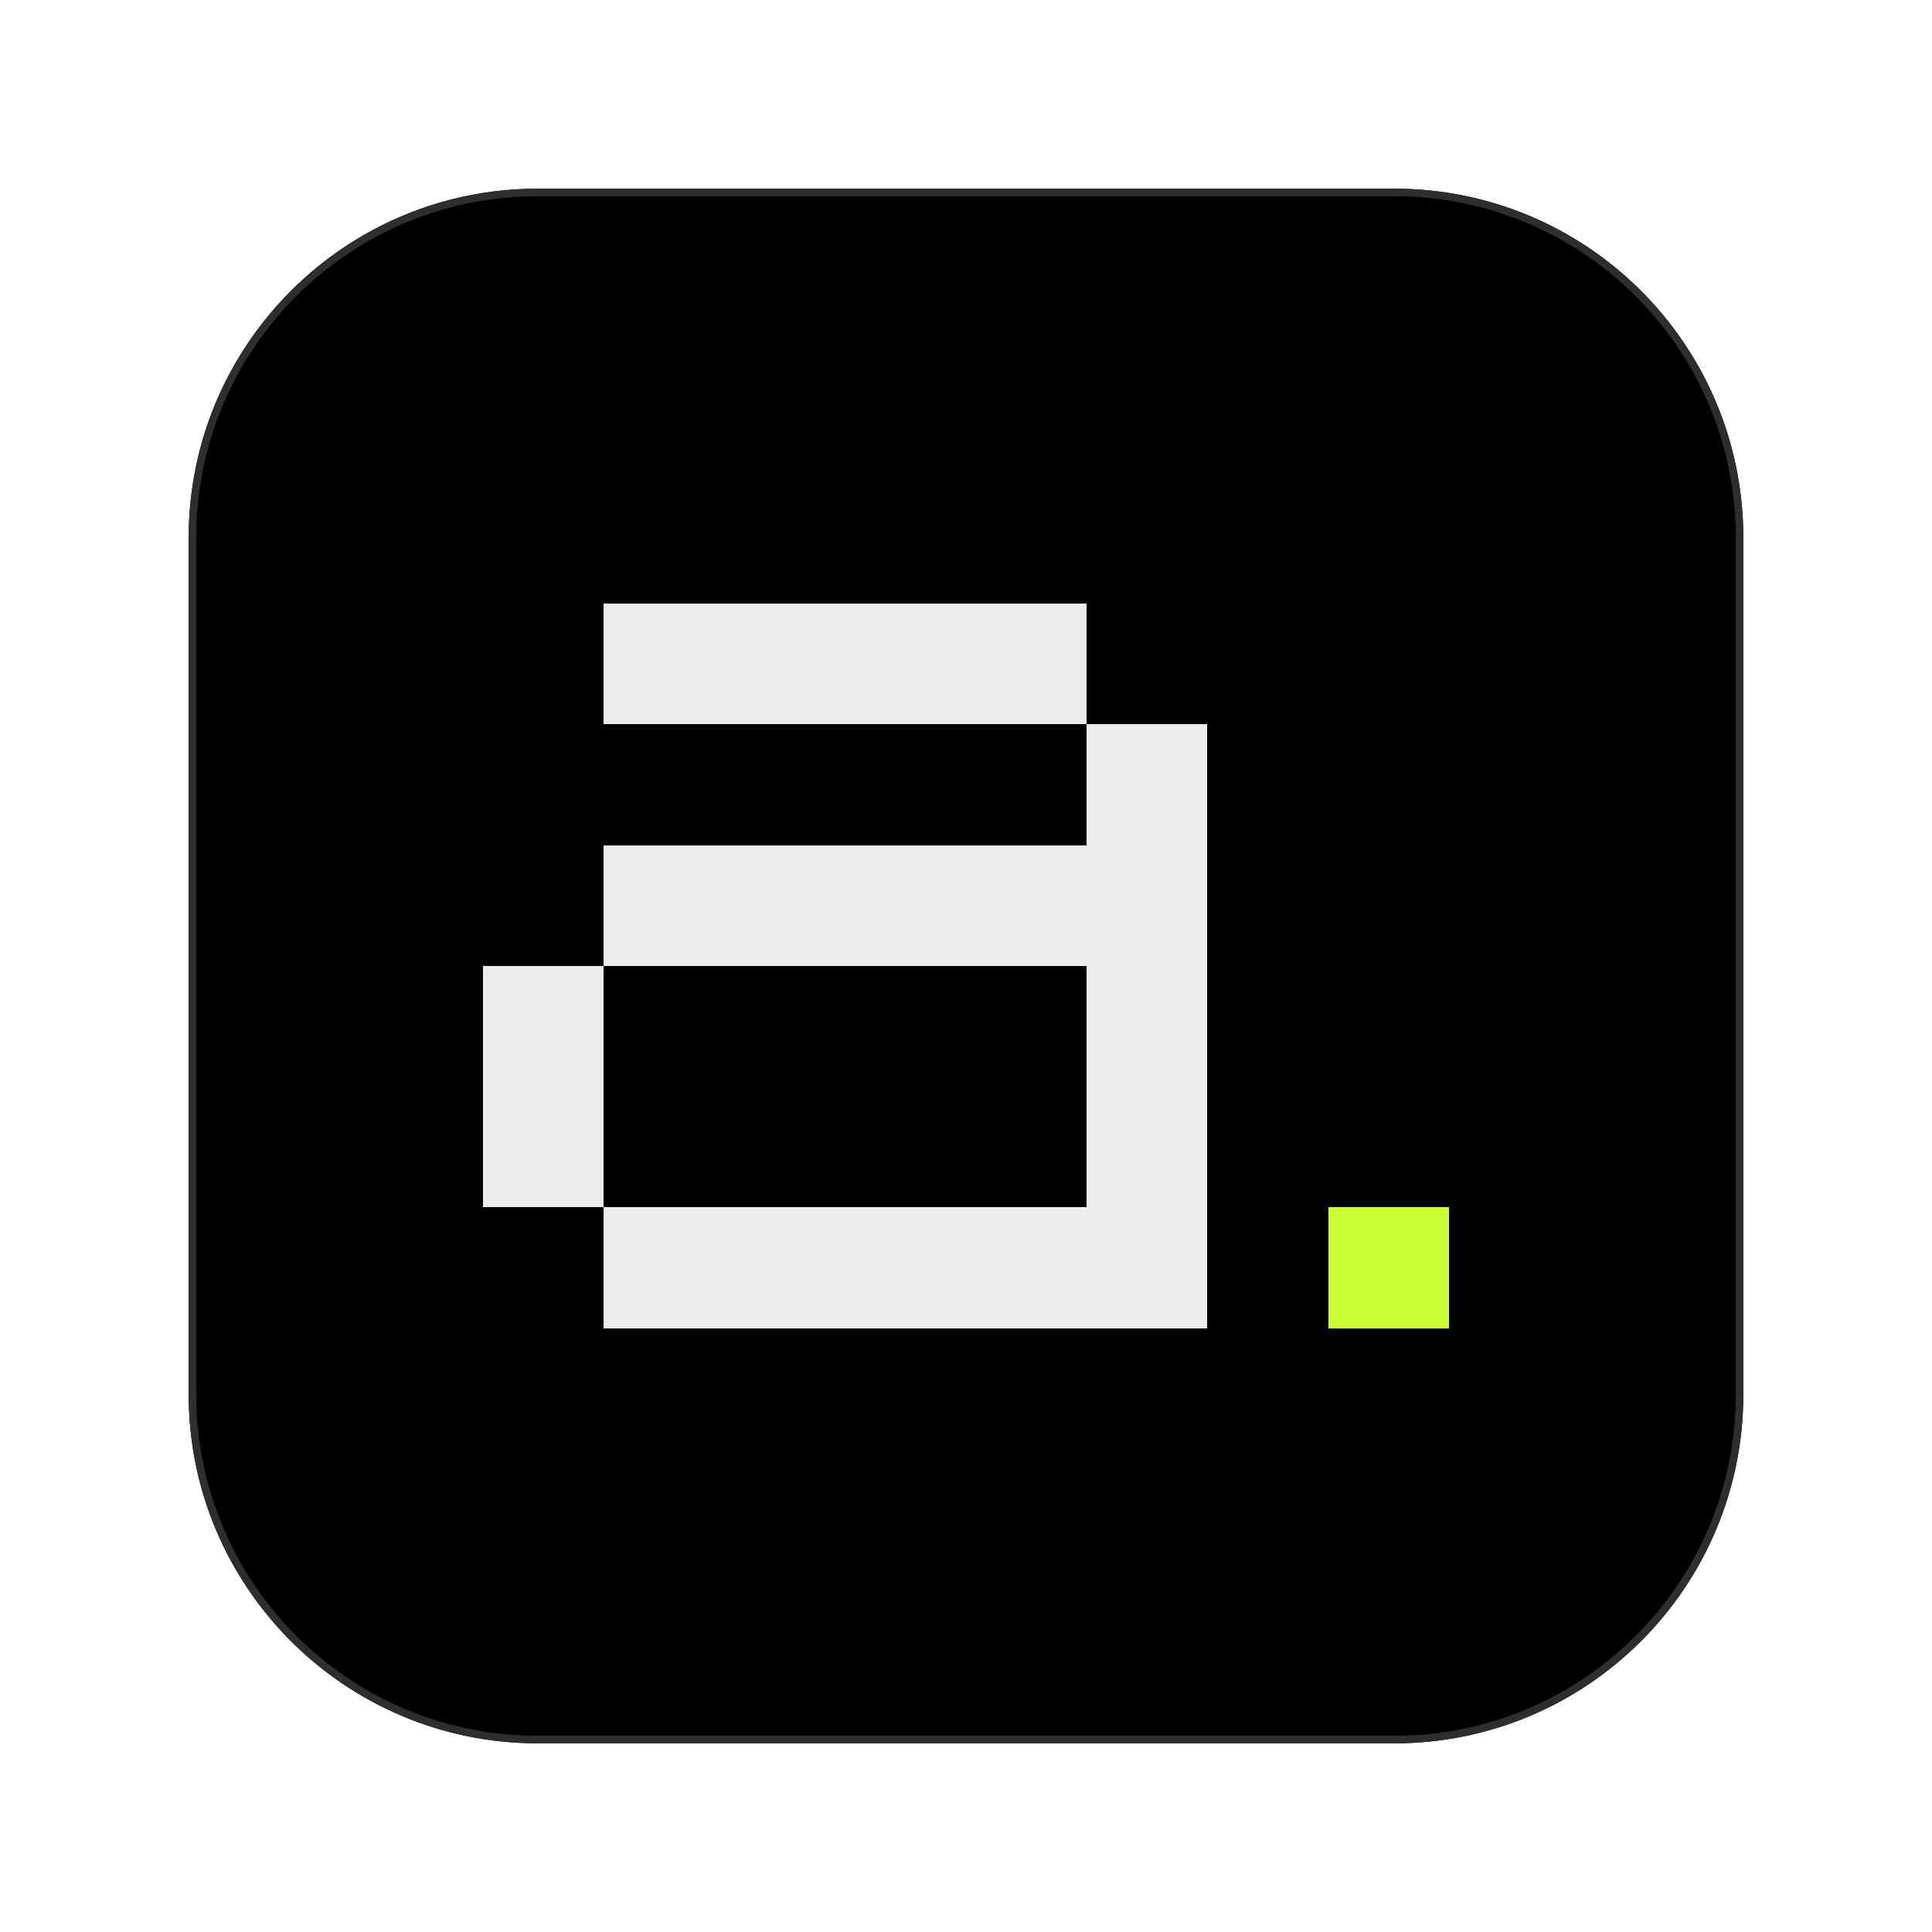
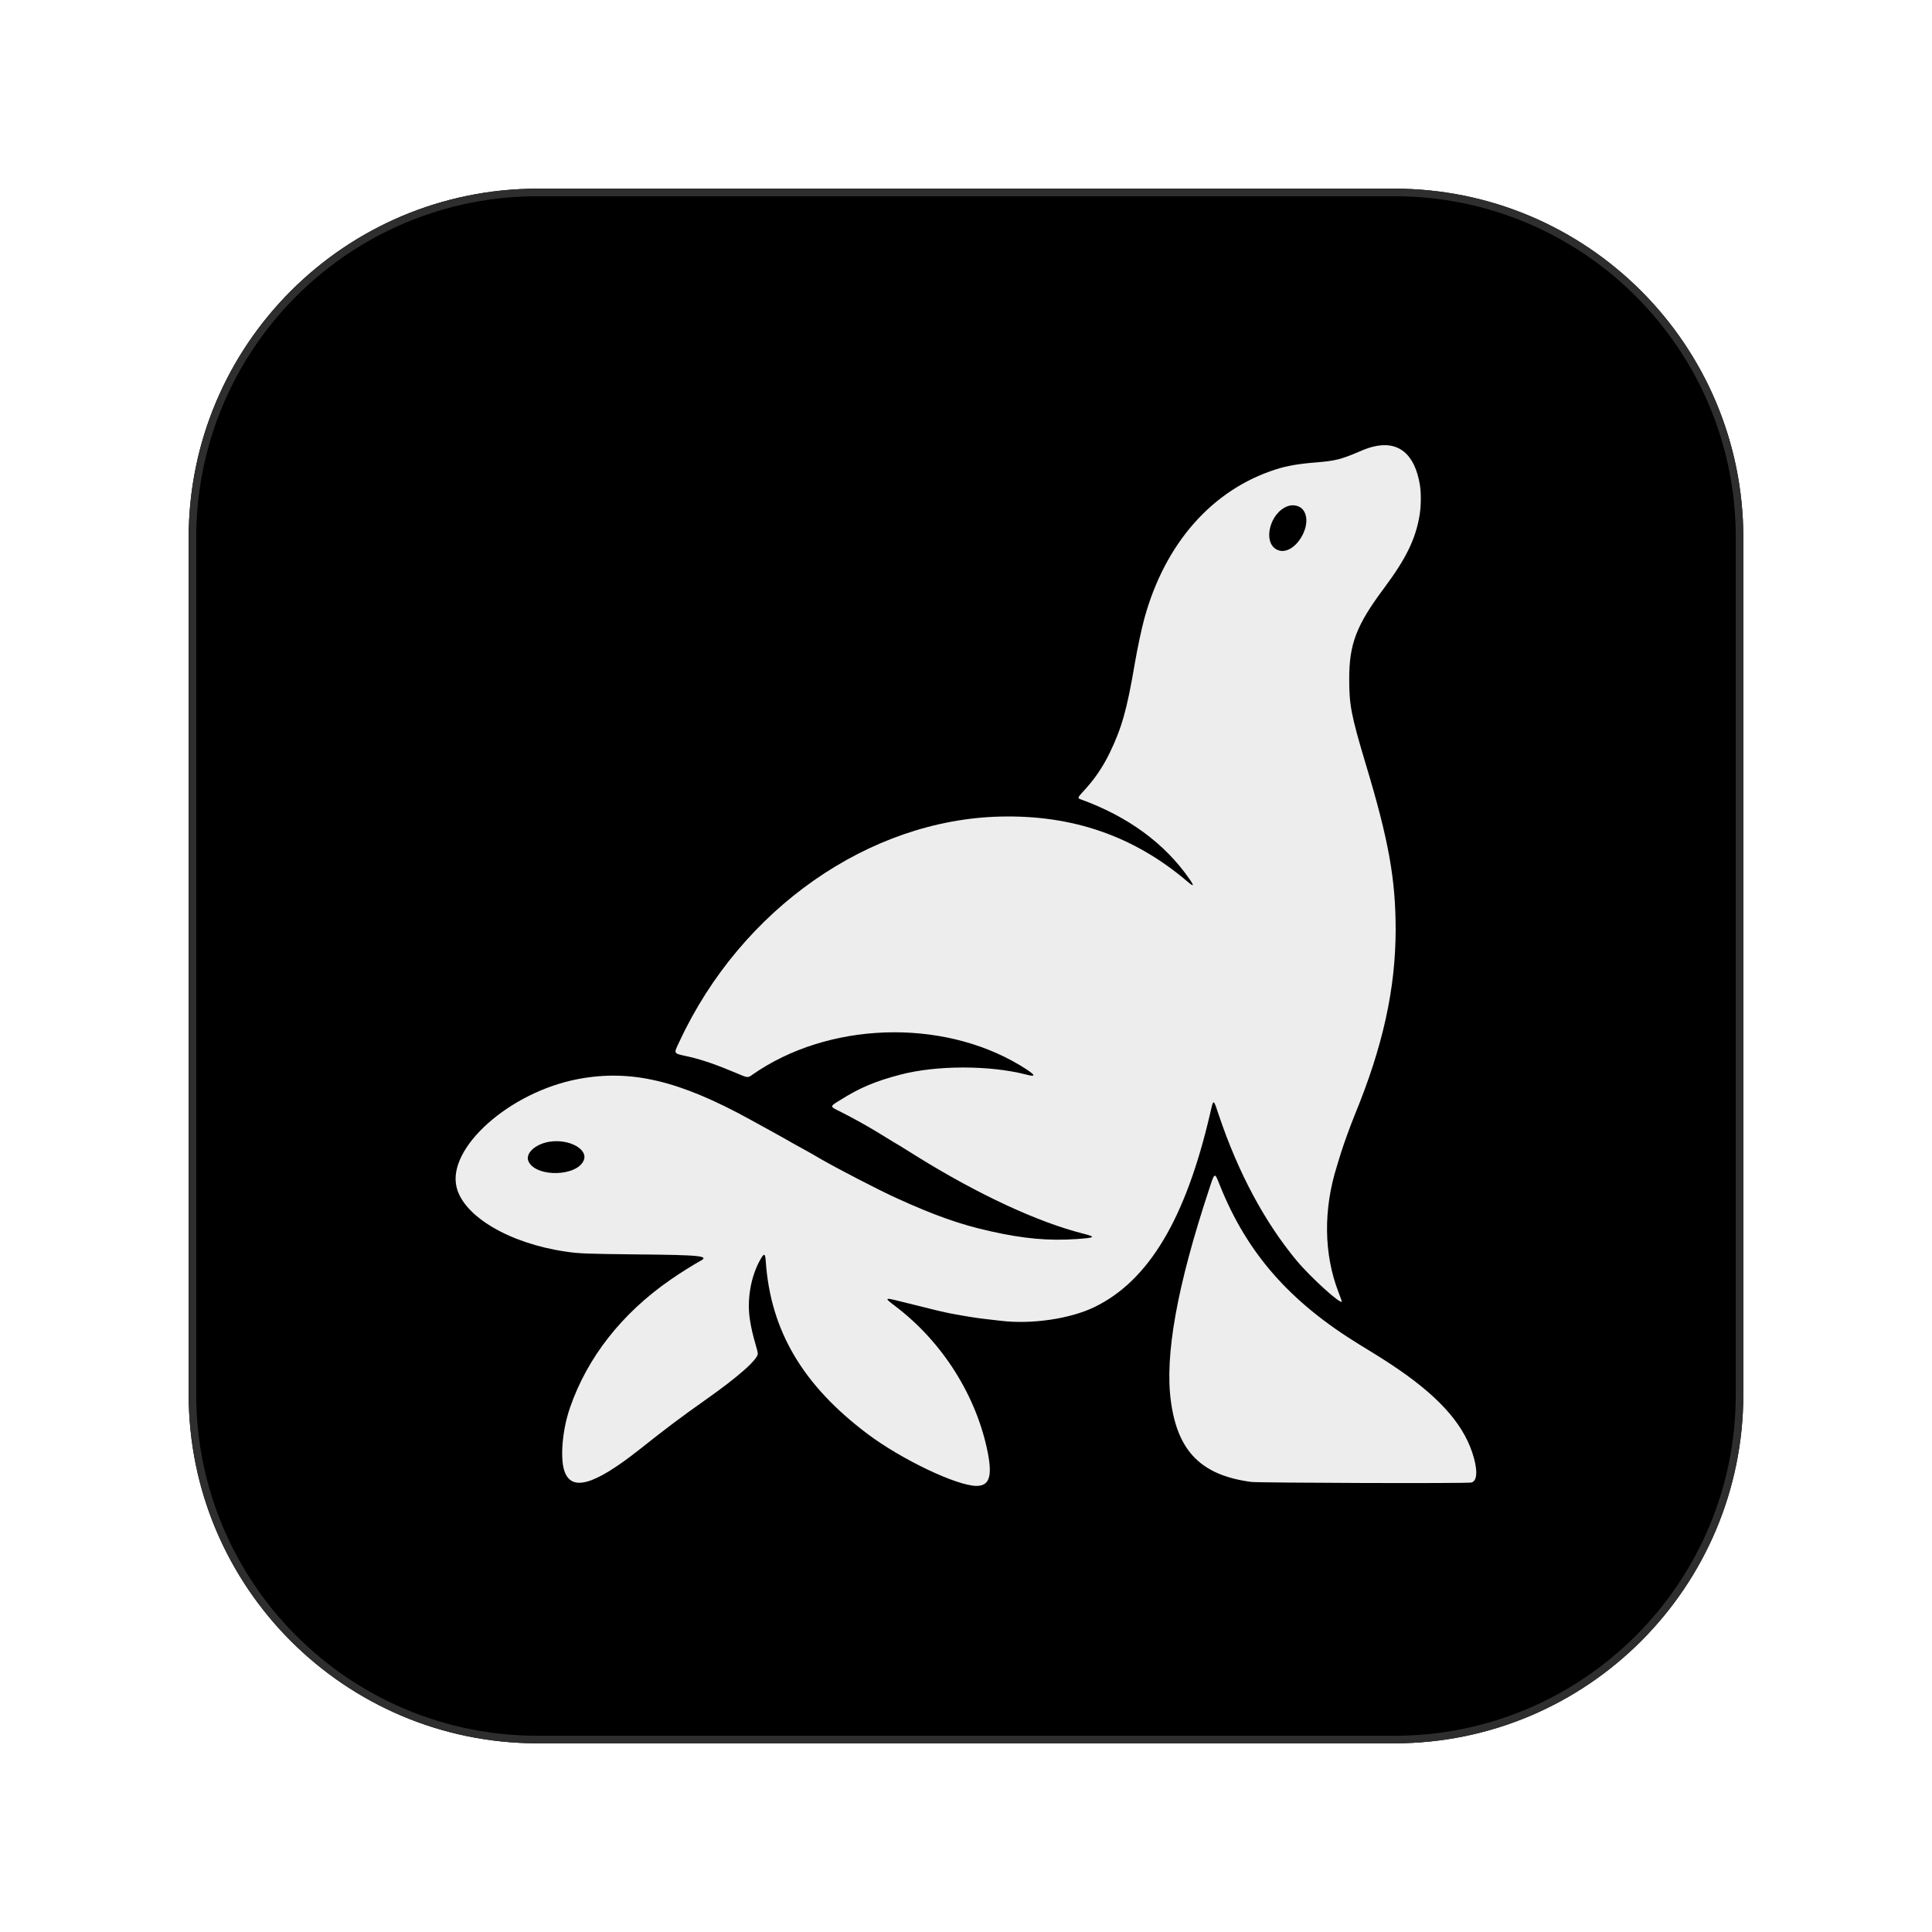
<svg xmlns="http://www.w3.org/2000/svg" width="1024" height="1024" viewBox="0 0 1024 1024">
  <rect x="100" y="100" width="824" height="824" rx="185" fill="#000000" />
  <rect x="102" y="102" width="820" height="820" rx="183" fill="none" stroke="#2e2e2e" stroke-width="4" />
-   <g shape-rendering="crispEdges">
-     <path fill="#ededed" d="M320 320h256v64H320zM576 384h64v64h-64zM320 448h320v64H320zM256 512h64v64h-64zM576 512h64v64h-64zM256 576h64v64h-64zM576 576h64v64h-64zM320 640h320v64H320z" />
-     <path fill="#ccff33" d="M704 640h64v64h-64z" />
-   </g>
+   <path transform="translate(237.53 232) scale(1.005)" fill="#ededed" fill-rule="evenodd" d="M487.5 4.8C485.8 5.2 482.5 6.4 480.1 7.5C470.7 11.5 467.7 12.2 458 13C448.1 13.8 442.5 14.8 436.5 16.7C403 27.4 378.1 55.6 367.2 95.2C365.7 100.7 363.5 111 362 119.8C358 143.3 355.2 153.2 348.9 166.2C345.1 174 340.7 180.4 334.8 186.7C332.1 189.6 331.9 190.1 333.3 190.6C358.5 199.7 377.9 213.9 391 232.8C393.6 236.6 393.3 237 389.8 234C361.7 210.1 329.4 198.9 291.3 199.8C222 201.4 154.6 248.5 122.1 318.2C118.8 325.3 118.3 324.5 127.2 326.5C134.5 328.2 141.8 330.8 151.8 335C158.1 337.7 158 337.7 160.5 335.9C200.1 308.2 259.7 306 301.3 330.8C309.9 336 310.9 337.5 304.6 335.8C285.4 330.9 257.6 330.9 238.5 335.9C225.2 339.4 217.1 342.8 206.8 349.3C201.1 352.8 201.1 352.6 206.8 355.4C212.8 358.4 221.1 363 226.8 366.5C229.6 368.2 233.4 370.5 235.3 371.7C237.3 372.8 242.7 376.2 247.5 379.2C279.6 399.1 310.8 413.6 334.7 419.7C341.8 421.5 341.4 421.9 331.6 422.6C316.7 423.6 303.8 422.5 286 418.5C270.2 415 256.6 410.2 236.2 400.9C227.4 396.9 205.5 385.6 196 380.1C194.3 379.1 190.9 377.1 188.5 375.8C186.1 374.5 183.1 372.8 181.8 372.1C179.3 370.6 165.9 363.2 159.3 359.6C121.9 339 96.4 333 68.7 338.2C32.4 345 -0.9 374.7 4.5 395.5C8.4 410.8 32.5 424.9 61.8 429.2C69 430.3 72.7 430.4 98.7 430.7C133.4 431 138.3 431.5 132.7 434.3C130.3 435.6 121.7 440.9 117.2 444.1C91.5 461.9 73.3 485.2 64.2 511.7C60.3 523.1 59 537.5 61.2 544.6C64.8 556 76.8 552.6 100.9 533.6C115.5 522 122.6 516.7 135.6 507.5C153.1 495.2 163.3 486.1 163.3 483C163.3 482.4 162.7 480.1 162 477.7C160.9 474 159.8 469.5 159.2 465.5C157.4 454.8 159.6 442 164.9 433C166.7 429.9 167.2 430.2 167.5 434.3C170 470.9 187 499.7 221.2 525.4C239 538.8 268.1 552.7 278.6 552.8C285.3 552.8 287 548 284.7 535.8C278.9 505.7 260.8 476.9 235.8 458C229.5 453.2 229.6 453.2 241.8 456.3C256.2 459.9 261 461.1 265.2 461.9C272.8 463.3 278.8 464.3 283.5 464.8C286.1 465.1 289.6 465.5 291.3 465.7C307.6 467.7 328 464.7 340.8 458.5C369.5 444.6 389 411.9 401.9 356.2C403.7 348.4 403.5 348.4 406.6 357.7C416.7 387.7 430.7 413.8 447.5 434C454.9 442.9 471.3 457.7 471.3 455.5C471.3 455.3 470.5 453.1 469.5 450.5C461.8 430.5 461.5 407 468.7 384.2C469.2 382.3 470.3 379.1 470.9 377C472.3 372.5 476 362.3 478.1 357.2C493 321 499.6 290.8 499.7 259.7C499.7 232.7 496 212.1 483.8 171.7C476.2 146.3 475.2 140.9 475.2 127.3C475.2 108.8 478.9 99 493.6 79.3C505.3 63.6 510.2 53.4 512.3 41C513.1 36.3 513.2 29.5 512.5 25C509.8 8.4 501 1.3 487.5 4.8ZM442.8 36.1C433.4 39.4 429.4 55.1 437 59C446 63.6 457.5 45.1 450.4 37.5C448.7 35.8 445.5 35.1 442.8 36.1ZM53.3 371.3C45.6 372.6 40.3 377.8 42.5 381.9C46.8 390.2 68 389.6 71.5 381.1C74 375.2 63.6 369.6 53.3 371.3ZM401.4 396.1C384.4 447.4 377.8 484.1 381.2 508.4C384.8 534.7 397.3 547.2 423.5 550.7C427.5 551.2 537.9 551.6 539.7 551C542.5 550.2 543 545.5 541 538.2C536.6 521.9 524.4 507.4 501.7 491.7C495.7 487.6 492 485.2 480.5 478.2C443.7 455.6 421.3 430 407 394.3C404.2 387.2 404.3 387.2 401.4 396.1Z" />
</svg>
